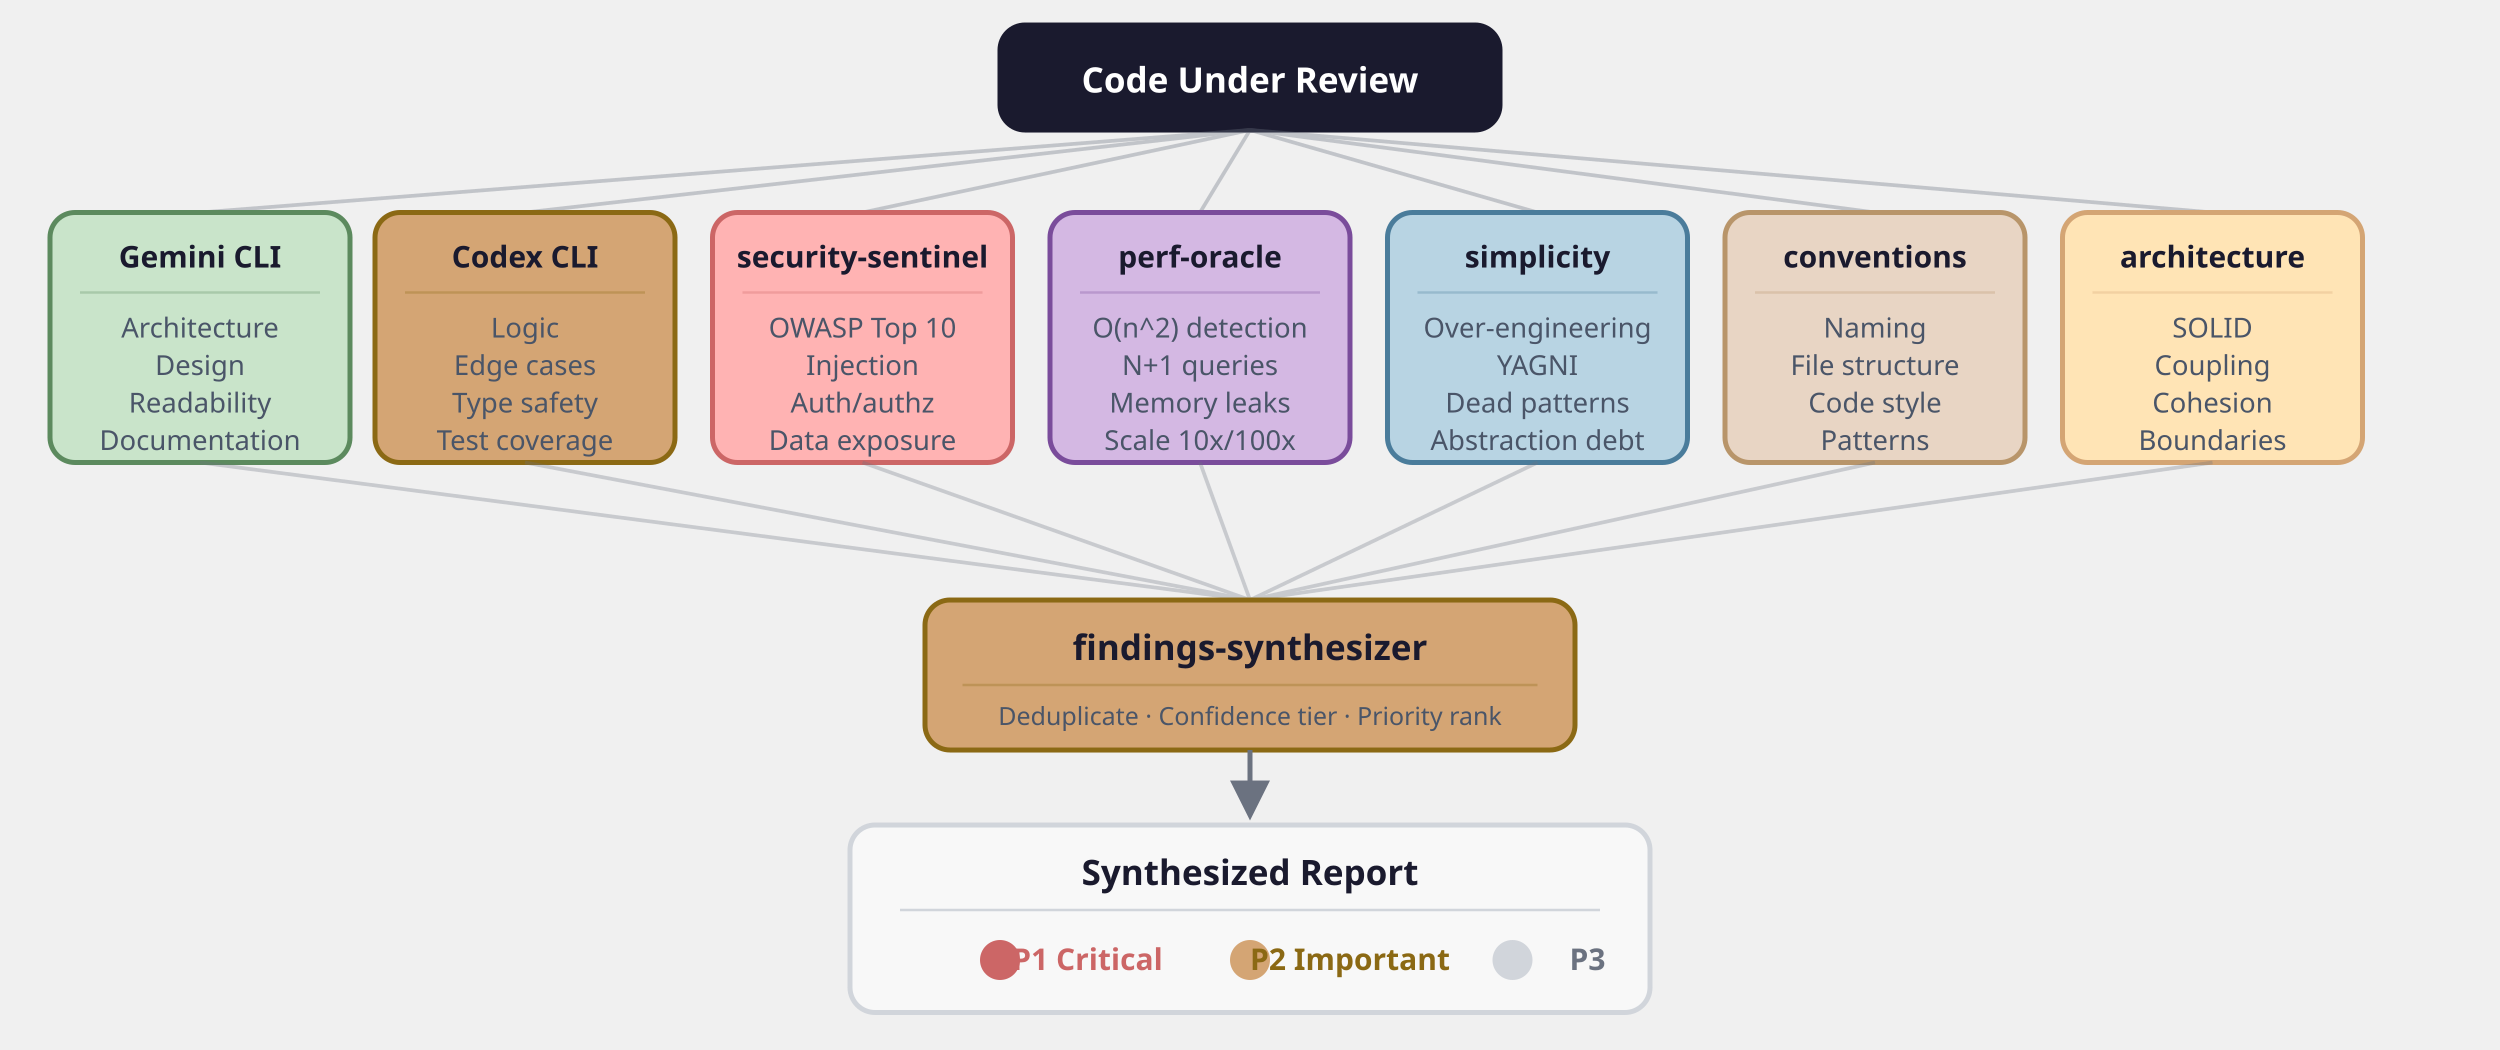
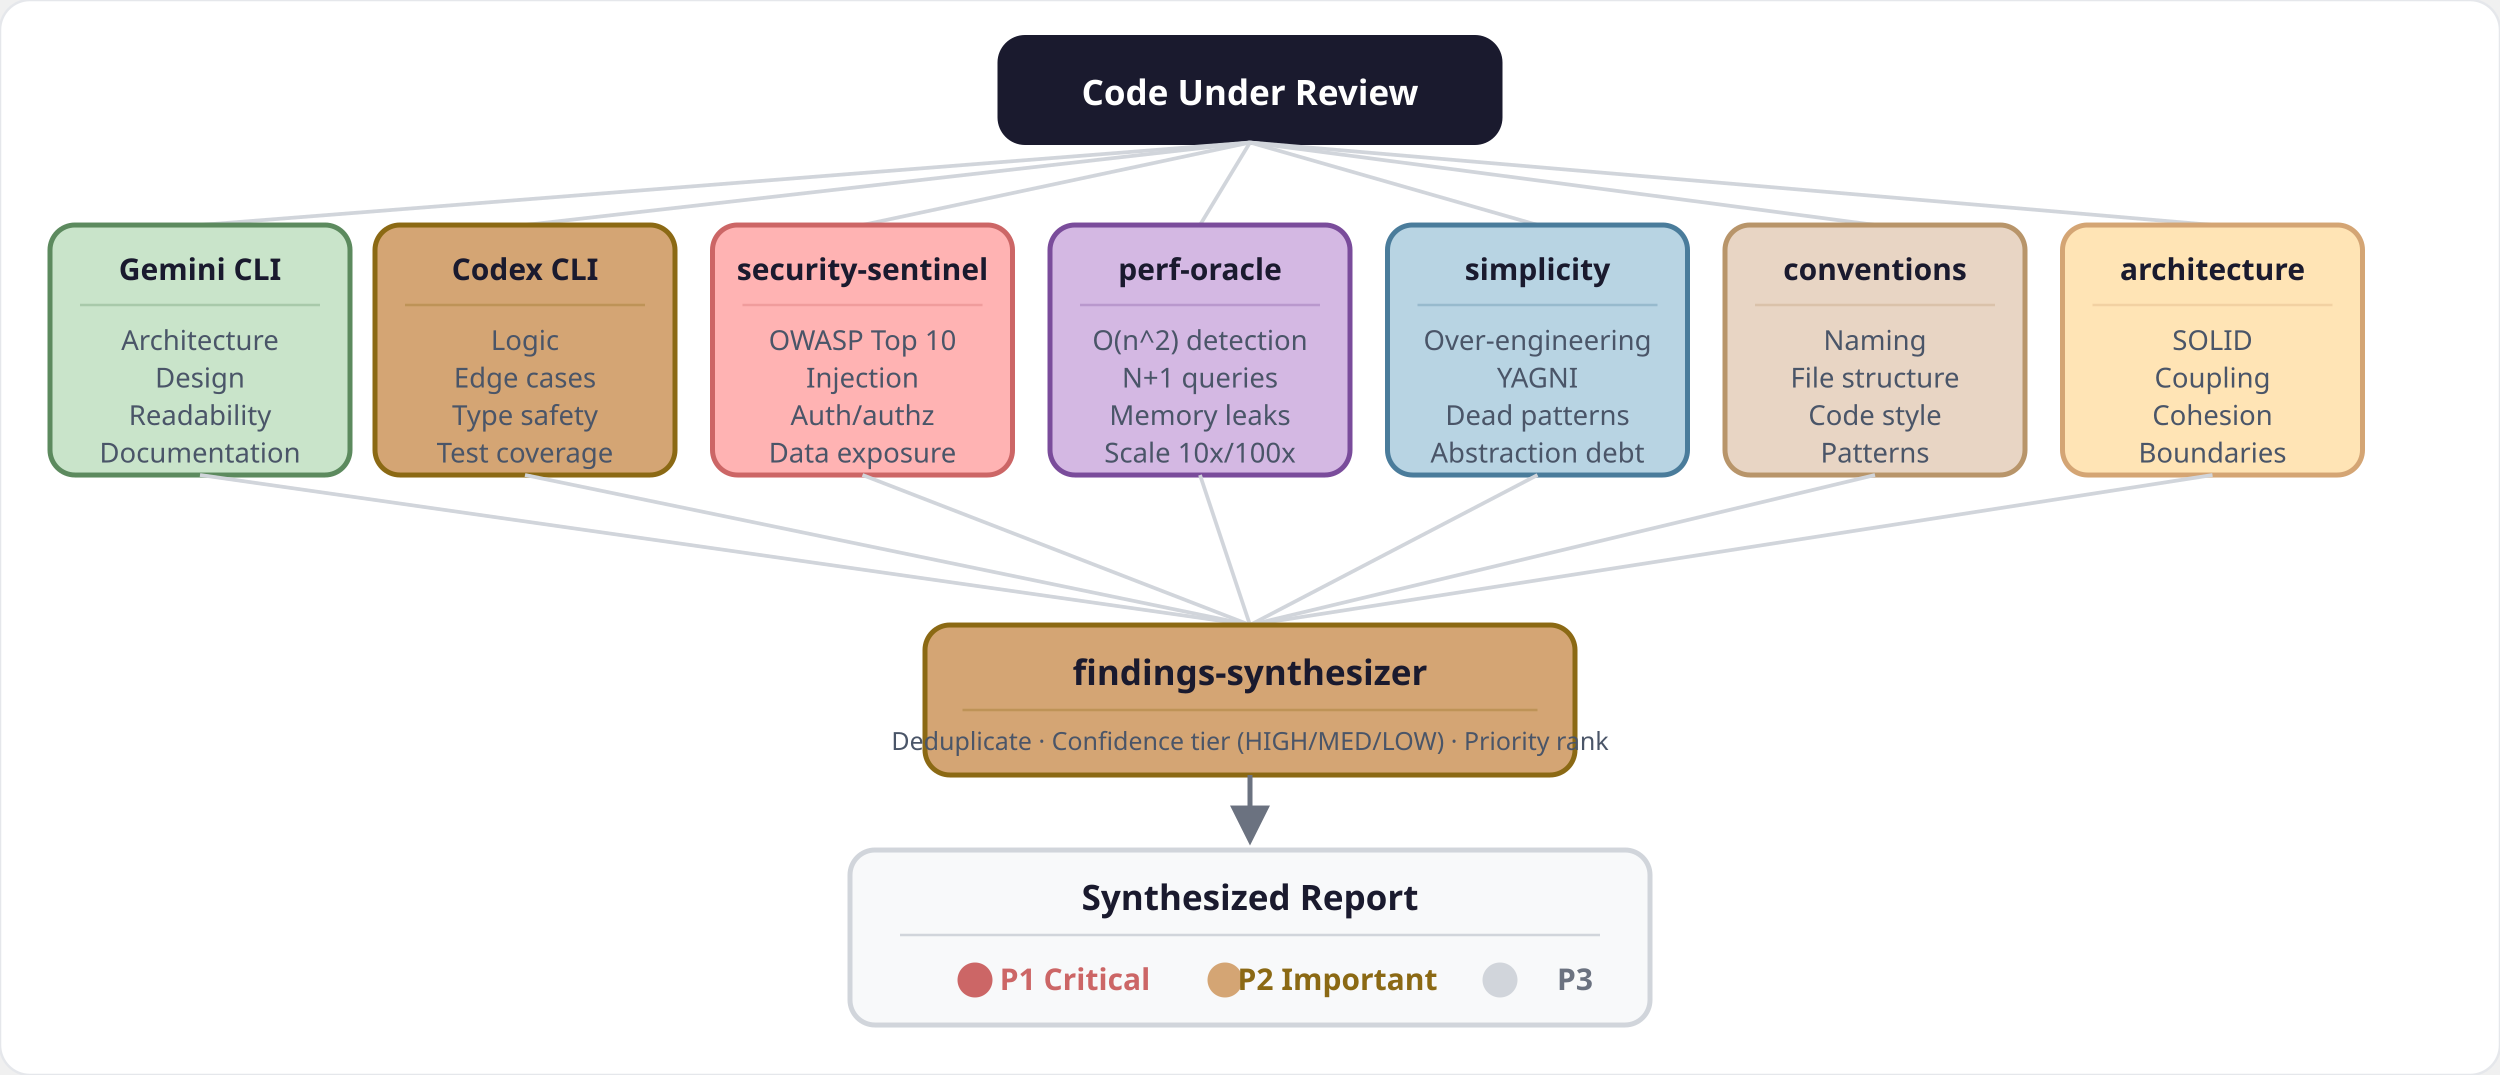
- <svg xmlns="http://www.w3.org/2000/svg" viewBox="0 0 1000 420" style="background-color:transparent">
+ <svg xmlns="http://www.w3.org/2000/svg" viewBox="0 0 1000 430">
  <defs>
    <marker id="arr3" viewBox="0 0 10 10" refX="8" refY="5" markerWidth="8" markerHeight="8" orient="auto">
      <path d="M 0 0 L 10 5 L 0 10 z" fill="#6B7280" />
    </marker>
  </defs>
-   <g transform="translate(400, 10)">
+   <rect width="1000" height="430" rx="12" fill="white" stroke="#e5e7eb" stroke-width="1" />
+   <g transform="translate(400, 15)">
    <rect width="200" height="42" rx="10" fill="#1a1a2e" stroke="#1a1a2e" stroke-width="2" />
-     <text x="100" y="27" text-anchor="middle" font-family="system-ui, sans-serif" font-size="14" font-weight="700" fill="white">Code Under Review</text>
+     <text x="100" y="27" text-anchor="middle" font-family="'Segoe UI', system-ui, sans-serif" font-size="14" font-weight="700" fill="white">Code Under Review</text>
  </g>
-   <g stroke="#6B7280" stroke-width="1.5" opacity="0.35">
-     <line x1="500" y1="52" x2="80" y2="85" />
-     <line x1="500" y1="52" x2="210" y2="85" />
-     <line x1="500" y1="52" x2="345" y2="85" />
-     <line x1="500" y1="52" x2="480" y2="85" />
-     <line x1="500" y1="52" x2="615" y2="85" />
-     <line x1="500" y1="52" x2="750" y2="85" />
-     <line x1="500" y1="52" x2="885" y2="85" />
+   <g stroke="#d1d5db" stroke-width="1.5">
+     <line x1="500" y1="57" x2="80" y2="90" />
+     <line x1="500" y1="57" x2="210" y2="90" />
+     <line x1="500" y1="57" x2="345" y2="90" />
+     <line x1="500" y1="57" x2="480" y2="90" />
+     <line x1="500" y1="57" x2="615" y2="90" />
+     <line x1="500" y1="57" x2="750" y2="90" />
+     <line x1="500" y1="57" x2="885" y2="90" />
  </g>
-   <g transform="translate(20, 85)">
+   <g transform="translate(20, 90)">
    <rect width="120" height="100" rx="10" fill="#C9E4CA" stroke="#5C8A5E" stroke-width="2" />
-     <text x="60" y="22" text-anchor="middle" font-family="system-ui, sans-serif" font-size="12" font-weight="700" fill="#1a1a2e">Gemini CLI</text>
+     <text x="60" y="22" text-anchor="middle" font-family="'Segoe UI', system-ui, sans-serif" font-size="12" font-weight="700" fill="#1a1a2e">Gemini CLI</text>
    <line x1="12" y1="32" x2="108" y2="32" stroke="#5C8A5E" stroke-width="1" opacity="0.3" />
-     <text x="60" y="50" text-anchor="middle" font-family="system-ui, sans-serif" font-size="11" fill="#4a5568">Architecture</text>
-     <text x="60" y="65" text-anchor="middle" font-family="system-ui, sans-serif" font-size="11" fill="#4a5568">Design</text>
-     <text x="60" y="80" text-anchor="middle" font-family="system-ui, sans-serif" font-size="11" fill="#4a5568">Readability</text>
-     <text x="60" y="95" text-anchor="middle" font-family="system-ui, sans-serif" font-size="11" fill="#4a5568">Documentation</text>
+     <text x="60" y="50" text-anchor="middle" font-family="'Segoe UI', system-ui, sans-serif" font-size="11" fill="#4a5568">Architecture</text>
+     <text x="60" y="65" text-anchor="middle" font-family="'Segoe UI', system-ui, sans-serif" font-size="11" fill="#4a5568">Design</text>
+     <text x="60" y="80" text-anchor="middle" font-family="'Segoe UI', system-ui, sans-serif" font-size="11" fill="#4a5568">Readability</text>
+     <text x="60" y="95" text-anchor="middle" font-family="'Segoe UI', system-ui, sans-serif" font-size="11" fill="#4a5568">Documentation</text>
  </g>
-   <g transform="translate(150, 85)">
+   <g transform="translate(150, 90)">
    <rect width="120" height="100" rx="10" fill="#D4A574" stroke="#8B6914" stroke-width="2" />
-     <text x="60" y="22" text-anchor="middle" font-family="system-ui, sans-serif" font-size="12" font-weight="700" fill="#1a1a2e">Codex CLI</text>
+     <text x="60" y="22" text-anchor="middle" font-family="'Segoe UI', system-ui, sans-serif" font-size="12" font-weight="700" fill="#1a1a2e">Codex CLI</text>
    <line x1="12" y1="32" x2="108" y2="32" stroke="#8B6914" stroke-width="1" opacity="0.3" />
-     <text x="60" y="50" text-anchor="middle" font-family="system-ui, sans-serif" font-size="11" fill="#4a5568">Logic</text>
-     <text x="60" y="65" text-anchor="middle" font-family="system-ui, sans-serif" font-size="11" fill="#4a5568">Edge cases</text>
-     <text x="60" y="80" text-anchor="middle" font-family="system-ui, sans-serif" font-size="11" fill="#4a5568">Type safety</text>
-     <text x="60" y="95" text-anchor="middle" font-family="system-ui, sans-serif" font-size="11" fill="#4a5568">Test coverage</text>
+     <text x="60" y="50" text-anchor="middle" font-family="'Segoe UI', system-ui, sans-serif" font-size="11" fill="#4a5568">Logic</text>
+     <text x="60" y="65" text-anchor="middle" font-family="'Segoe UI', system-ui, sans-serif" font-size="11" fill="#4a5568">Edge cases</text>
+     <text x="60" y="80" text-anchor="middle" font-family="'Segoe UI', system-ui, sans-serif" font-size="11" fill="#4a5568">Type safety</text>
+     <text x="60" y="95" text-anchor="middle" font-family="'Segoe UI', system-ui, sans-serif" font-size="11" fill="#4a5568">Test coverage</text>
  </g>
-   <g transform="translate(285, 85)">
+   <g transform="translate(285, 90)">
    <rect width="120" height="100" rx="10" fill="#FFB3B3" stroke="#CC6666" stroke-width="2" />
-     <text x="60" y="22" text-anchor="middle" font-family="system-ui, sans-serif" font-size="12" font-weight="700" fill="#1a1a2e">security-sentinel</text>
+     <text x="60" y="22" text-anchor="middle" font-family="'Segoe UI', system-ui, sans-serif" font-size="12" font-weight="700" fill="#1a1a2e">security-sentinel</text>
    <line x1="12" y1="32" x2="108" y2="32" stroke="#CC6666" stroke-width="1" opacity="0.3" />
-     <text x="60" y="50" text-anchor="middle" font-family="system-ui, sans-serif" font-size="11" fill="#4a5568">OWASP Top 10</text>
-     <text x="60" y="65" text-anchor="middle" font-family="system-ui, sans-serif" font-size="11" fill="#4a5568">Injection</text>
-     <text x="60" y="80" text-anchor="middle" font-family="system-ui, sans-serif" font-size="11" fill="#4a5568">Auth/authz</text>
-     <text x="60" y="95" text-anchor="middle" font-family="system-ui, sans-serif" font-size="11" fill="#4a5568">Data exposure</text>
+     <text x="60" y="50" text-anchor="middle" font-family="'Segoe UI', system-ui, sans-serif" font-size="11" fill="#4a5568">OWASP Top 10</text>
+     <text x="60" y="65" text-anchor="middle" font-family="'Segoe UI', system-ui, sans-serif" font-size="11" fill="#4a5568">Injection</text>
+     <text x="60" y="80" text-anchor="middle" font-family="'Segoe UI', system-ui, sans-serif" font-size="11" fill="#4a5568">Auth/authz</text>
+     <text x="60" y="95" text-anchor="middle" font-family="'Segoe UI', system-ui, sans-serif" font-size="11" fill="#4a5568">Data exposure</text>
  </g>
-   <g transform="translate(420, 85)">
+   <g transform="translate(420, 90)">
    <rect width="120" height="100" rx="10" fill="#D4B8E3" stroke="#7A4C9B" stroke-width="2" />
-     <text x="60" y="22" text-anchor="middle" font-family="system-ui, sans-serif" font-size="12" font-weight="700" fill="#1a1a2e">perf-oracle</text>
+     <text x="60" y="22" text-anchor="middle" font-family="'Segoe UI', system-ui, sans-serif" font-size="12" font-weight="700" fill="#1a1a2e">perf-oracle</text>
    <line x1="12" y1="32" x2="108" y2="32" stroke="#7A4C9B" stroke-width="1" opacity="0.3" />
-     <text x="60" y="50" text-anchor="middle" font-family="system-ui, sans-serif" font-size="11" fill="#4a5568">O(n^2) detection</text>
-     <text x="60" y="65" text-anchor="middle" font-family="system-ui, sans-serif" font-size="11" fill="#4a5568">N+1 queries</text>
-     <text x="60" y="80" text-anchor="middle" font-family="system-ui, sans-serif" font-size="11" fill="#4a5568">Memory leaks</text>
-     <text x="60" y="95" text-anchor="middle" font-family="system-ui, sans-serif" font-size="11" fill="#4a5568">Scale 10x/100x</text>
+     <text x="60" y="50" text-anchor="middle" font-family="'Segoe UI', system-ui, sans-serif" font-size="11" fill="#4a5568">O(n^2) detection</text>
+     <text x="60" y="65" text-anchor="middle" font-family="'Segoe UI', system-ui, sans-serif" font-size="11" fill="#4a5568">N+1 queries</text>
+     <text x="60" y="80" text-anchor="middle" font-family="'Segoe UI', system-ui, sans-serif" font-size="11" fill="#4a5568">Memory leaks</text>
+     <text x="60" y="95" text-anchor="middle" font-family="'Segoe UI', system-ui, sans-serif" font-size="11" fill="#4a5568">Scale 10x/100x</text>
  </g>
-   <g transform="translate(555, 85)">
+   <g transform="translate(555, 90)">
    <rect width="120" height="100" rx="10" fill="#B8D4E3" stroke="#4A7C9B" stroke-width="2" />
-     <text x="60" y="22" text-anchor="middle" font-family="system-ui, sans-serif" font-size="12" font-weight="700" fill="#1a1a2e">simplicity</text>
+     <text x="60" y="22" text-anchor="middle" font-family="'Segoe UI', system-ui, sans-serif" font-size="12" font-weight="700" fill="#1a1a2e">simplicity</text>
    <line x1="12" y1="32" x2="108" y2="32" stroke="#4A7C9B" stroke-width="1" opacity="0.3" />
-     <text x="60" y="50" text-anchor="middle" font-family="system-ui, sans-serif" font-size="11" fill="#4a5568">Over-engineering</text>
-     <text x="60" y="65" text-anchor="middle" font-family="system-ui, sans-serif" font-size="11" fill="#4a5568">YAGNI</text>
-     <text x="60" y="80" text-anchor="middle" font-family="system-ui, sans-serif" font-size="11" fill="#4a5568">Dead patterns</text>
-     <text x="60" y="95" text-anchor="middle" font-family="system-ui, sans-serif" font-size="11" fill="#4a5568">Abstraction debt</text>
+     <text x="60" y="50" text-anchor="middle" font-family="'Segoe UI', system-ui, sans-serif" font-size="11" fill="#4a5568">Over-engineering</text>
+     <text x="60" y="65" text-anchor="middle" font-family="'Segoe UI', system-ui, sans-serif" font-size="11" fill="#4a5568">YAGNI</text>
+     <text x="60" y="80" text-anchor="middle" font-family="'Segoe UI', system-ui, sans-serif" font-size="11" fill="#4a5568">Dead patterns</text>
+     <text x="60" y="95" text-anchor="middle" font-family="'Segoe UI', system-ui, sans-serif" font-size="11" fill="#4a5568">Abstraction debt</text>
  </g>
-   <g transform="translate(690, 85)">
+   <g transform="translate(690, 90)">
    <rect width="120" height="100" rx="10" fill="#E8D5C4" stroke="#B8956A" stroke-width="2" />
-     <text x="60" y="22" text-anchor="middle" font-family="system-ui, sans-serif" font-size="12" font-weight="700" fill="#1a1a2e">conventions</text>
+     <text x="60" y="22" text-anchor="middle" font-family="'Segoe UI', system-ui, sans-serif" font-size="12" font-weight="700" fill="#1a1a2e">conventions</text>
    <line x1="12" y1="32" x2="108" y2="32" stroke="#B8956A" stroke-width="1" opacity="0.3" />
-     <text x="60" y="50" text-anchor="middle" font-family="system-ui, sans-serif" font-size="11" fill="#4a5568">Naming</text>
-     <text x="60" y="65" text-anchor="middle" font-family="system-ui, sans-serif" font-size="11" fill="#4a5568">File structure</text>
-     <text x="60" y="80" text-anchor="middle" font-family="system-ui, sans-serif" font-size="11" fill="#4a5568">Code style</text>
-     <text x="60" y="95" text-anchor="middle" font-family="system-ui, sans-serif" font-size="11" fill="#4a5568">Patterns</text>
+     <text x="60" y="50" text-anchor="middle" font-family="'Segoe UI', system-ui, sans-serif" font-size="11" fill="#4a5568">Naming</text>
+     <text x="60" y="65" text-anchor="middle" font-family="'Segoe UI', system-ui, sans-serif" font-size="11" fill="#4a5568">File structure</text>
+     <text x="60" y="80" text-anchor="middle" font-family="'Segoe UI', system-ui, sans-serif" font-size="11" fill="#4a5568">Code style</text>
+     <text x="60" y="95" text-anchor="middle" font-family="'Segoe UI', system-ui, sans-serif" font-size="11" fill="#4a5568">Patterns</text>
  </g>
-   <g transform="translate(825, 85)">
+   <g transform="translate(825, 90)">
    <rect width="120" height="100" rx="10" fill="#FFE4B5" stroke="#D4A574" stroke-width="2" />
-     <text x="60" y="22" text-anchor="middle" font-family="system-ui, sans-serif" font-size="12" font-weight="700" fill="#1a1a2e">architecture</text>
+     <text x="60" y="22" text-anchor="middle" font-family="'Segoe UI', system-ui, sans-serif" font-size="12" font-weight="700" fill="#1a1a2e">architecture</text>
    <line x1="12" y1="32" x2="108" y2="32" stroke="#D4A574" stroke-width="1" opacity="0.3" />
-     <text x="60" y="50" text-anchor="middle" font-family="system-ui, sans-serif" font-size="11" fill="#4a5568">SOLID</text>
-     <text x="60" y="65" text-anchor="middle" font-family="system-ui, sans-serif" font-size="11" fill="#4a5568">Coupling</text>
-     <text x="60" y="80" text-anchor="middle" font-family="system-ui, sans-serif" font-size="11" fill="#4a5568">Cohesion</text>
-     <text x="60" y="95" text-anchor="middle" font-family="system-ui, sans-serif" font-size="11" fill="#4a5568">Boundaries</text>
+     <text x="60" y="50" text-anchor="middle" font-family="'Segoe UI', system-ui, sans-serif" font-size="11" fill="#4a5568">SOLID</text>
+     <text x="60" y="65" text-anchor="middle" font-family="'Segoe UI', system-ui, sans-serif" font-size="11" fill="#4a5568">Coupling</text>
+     <text x="60" y="80" text-anchor="middle" font-family="'Segoe UI', system-ui, sans-serif" font-size="11" fill="#4a5568">Cohesion</text>
+     <text x="60" y="95" text-anchor="middle" font-family="'Segoe UI', system-ui, sans-serif" font-size="11" fill="#4a5568">Boundaries</text>
  </g>
-   <g stroke="#6B7280" stroke-width="1.5" opacity="0.3">
-     <line x1="80" y1="185" x2="500" y2="240" />
-     <line x1="210" y1="185" x2="500" y2="240" />
-     <line x1="345" y1="185" x2="500" y2="240" />
-     <line x1="480" y1="185" x2="500" y2="240" />
-     <line x1="615" y1="185" x2="500" y2="240" />
-     <line x1="750" y1="185" x2="500" y2="240" />
-     <line x1="885" y1="185" x2="500" y2="240" />
+   <g stroke="#d1d5db" stroke-width="1.5">
+     <line x1="80" y1="190" x2="500" y2="250" />
+     <line x1="210" y1="190" x2="500" y2="250" />
+     <line x1="345" y1="190" x2="500" y2="250" />
+     <line x1="480" y1="190" x2="500" y2="250" />
+     <line x1="615" y1="190" x2="500" y2="250" />
+     <line x1="750" y1="190" x2="500" y2="250" />
+     <line x1="885" y1="190" x2="500" y2="250" />
  </g>
-   <g transform="translate(370, 240)">
+   <g transform="translate(370, 250)">
    <rect width="260" height="60" rx="10" fill="#D4A574" stroke="#8B6914" stroke-width="2" />
-     <text x="130" y="24" text-anchor="middle" font-family="system-ui, sans-serif" font-size="14" font-weight="700" fill="#1a1a2e">findings-synthesizer</text>
+     <text x="130" y="24" text-anchor="middle" font-family="'Segoe UI', system-ui, sans-serif" font-size="14" font-weight="700" fill="#1a1a2e">findings-synthesizer</text>
    <line x1="15" y1="34" x2="245" y2="34" stroke="#8B6914" stroke-width="1" opacity="0.3" />
-     <text x="130" y="50" text-anchor="middle" font-family="system-ui, sans-serif" font-size="10" fill="#4a5568">Deduplicate  ·  Confidence tier  ·  Priority rank</text>
+     <text x="130" y="50" text-anchor="middle" font-family="'Segoe UI', system-ui, sans-serif" font-size="10" fill="#4a5568">Deduplicate  ·  Confidence tier (HIGH/MED/LOW)  ·  Priority rank</text>
  </g>
-   <line x1="500" y1="300" x2="500" y2="325" stroke="#6B7280" stroke-width="2" marker-end="url(#arr3)" />
-   <g transform="translate(340, 330)">
-     <rect width="320" height="75" rx="10" fill="#f8f8f8" stroke="#d1d5db" stroke-width="2" />
-     <text x="160" y="24" text-anchor="middle" font-family="system-ui, sans-serif" font-size="14" font-weight="700" fill="#1a1a2e">Synthesized Report</text>
+   <line x1="500" y1="310" x2="500" y2="335" stroke="#6B7280" stroke-width="2" marker-end="url(#arr3)" />
+   <g transform="translate(340, 340)">
+     <rect width="320" height="70" rx="10" fill="#f8f9fa" stroke="#d1d5db" stroke-width="2" />
+     <text x="160" y="24" text-anchor="middle" font-family="'Segoe UI', system-ui, sans-serif" font-size="14" font-weight="700" fill="#1a1a2e">Synthesized Report</text>
    <line x1="20" y1="34" x2="300" y2="34" stroke="#d1d5db" stroke-width="1" />
-     <circle cx="60" cy="54" r="8" fill="#CC6666" />
-     <text x="95" y="58" text-anchor="middle" font-family="system-ui, sans-serif" font-size="12" font-weight="600" fill="#CC6666">P1 Critical</text>
-     <circle cx="160" cy="54" r="8" fill="#D4A574" />
-     <text x="200" y="58" text-anchor="middle" font-family="system-ui, sans-serif" font-size="12" font-weight="600" fill="#8B6914">P2 Important</text>
-     <circle cx="265" cy="54" r="8" fill="#d1d5db" />
-     <text x="295" y="58" text-anchor="middle" font-family="system-ui, sans-serif" font-size="12" font-weight="600" fill="#6B7280">P3</text>
+     <circle cx="50" cy="52" r="7" fill="#CC6666" />
+     <text x="90" y="56" text-anchor="middle" font-family="'Segoe UI', system-ui, sans-serif" font-size="12" font-weight="600" fill="#CC6666">P1 Critical</text>
+     <circle cx="150" cy="52" r="7" fill="#D4A574" />
+     <text x="195" y="56" text-anchor="middle" font-family="'Segoe UI', system-ui, sans-serif" font-size="12" font-weight="600" fill="#8B6914">P2 Important</text>
+     <circle cx="260" cy="52" r="7" fill="#d1d5db" />
+     <text x="290" y="56" text-anchor="middle" font-family="'Segoe UI', system-ui, sans-serif" font-size="12" font-weight="600" fill="#6B7280">P3</text>
  </g>
</svg>
